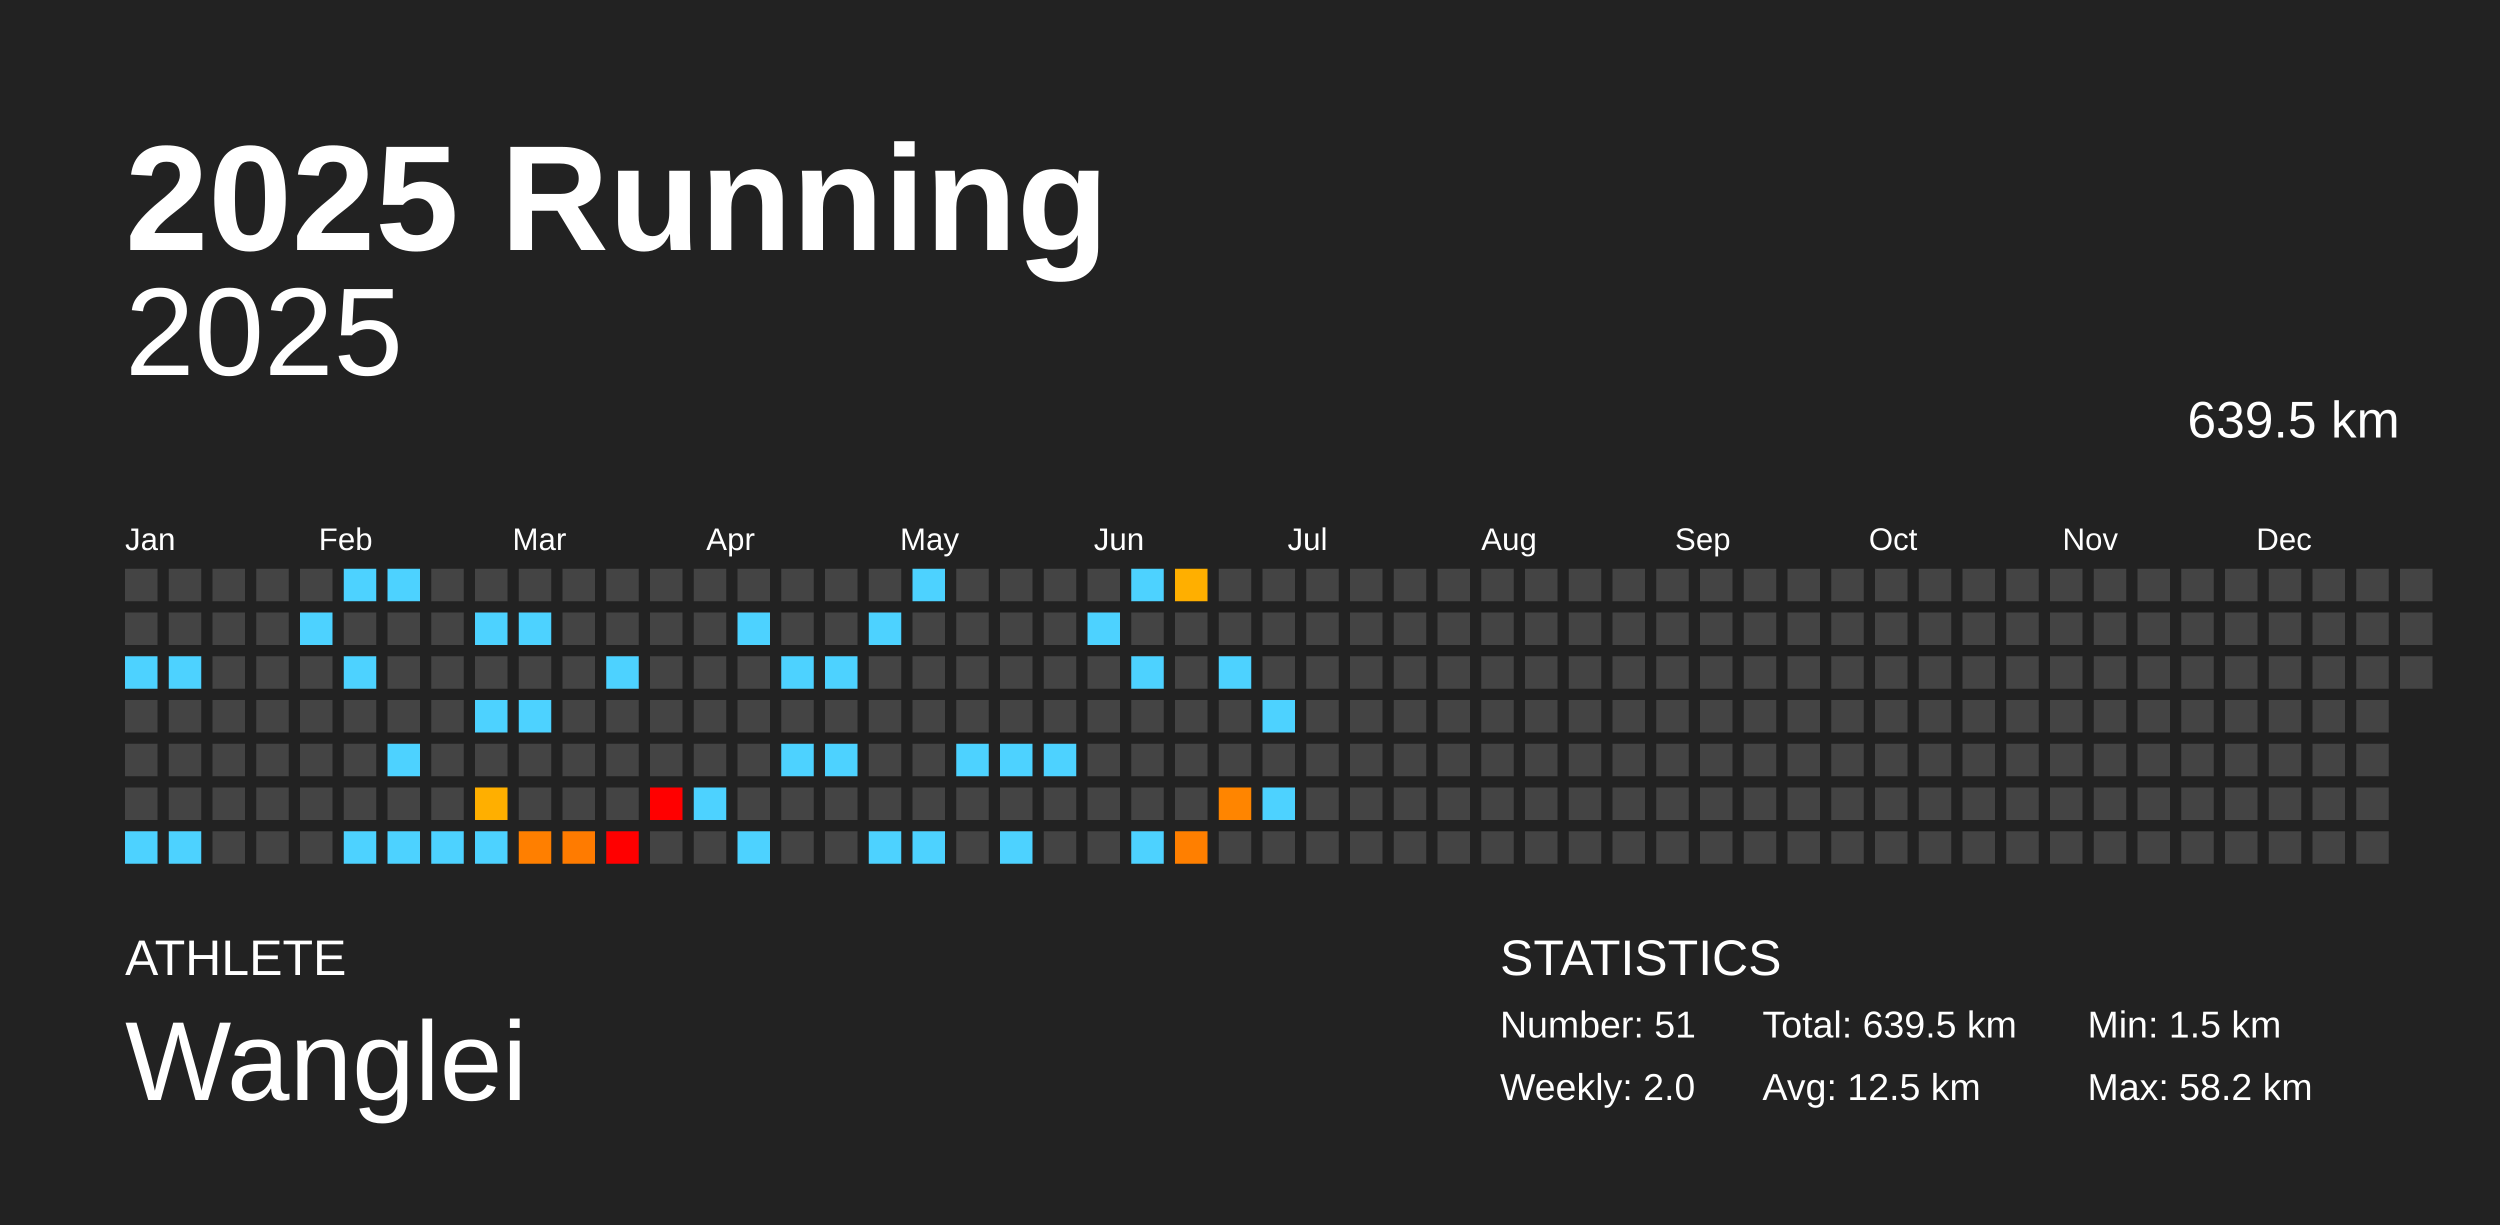
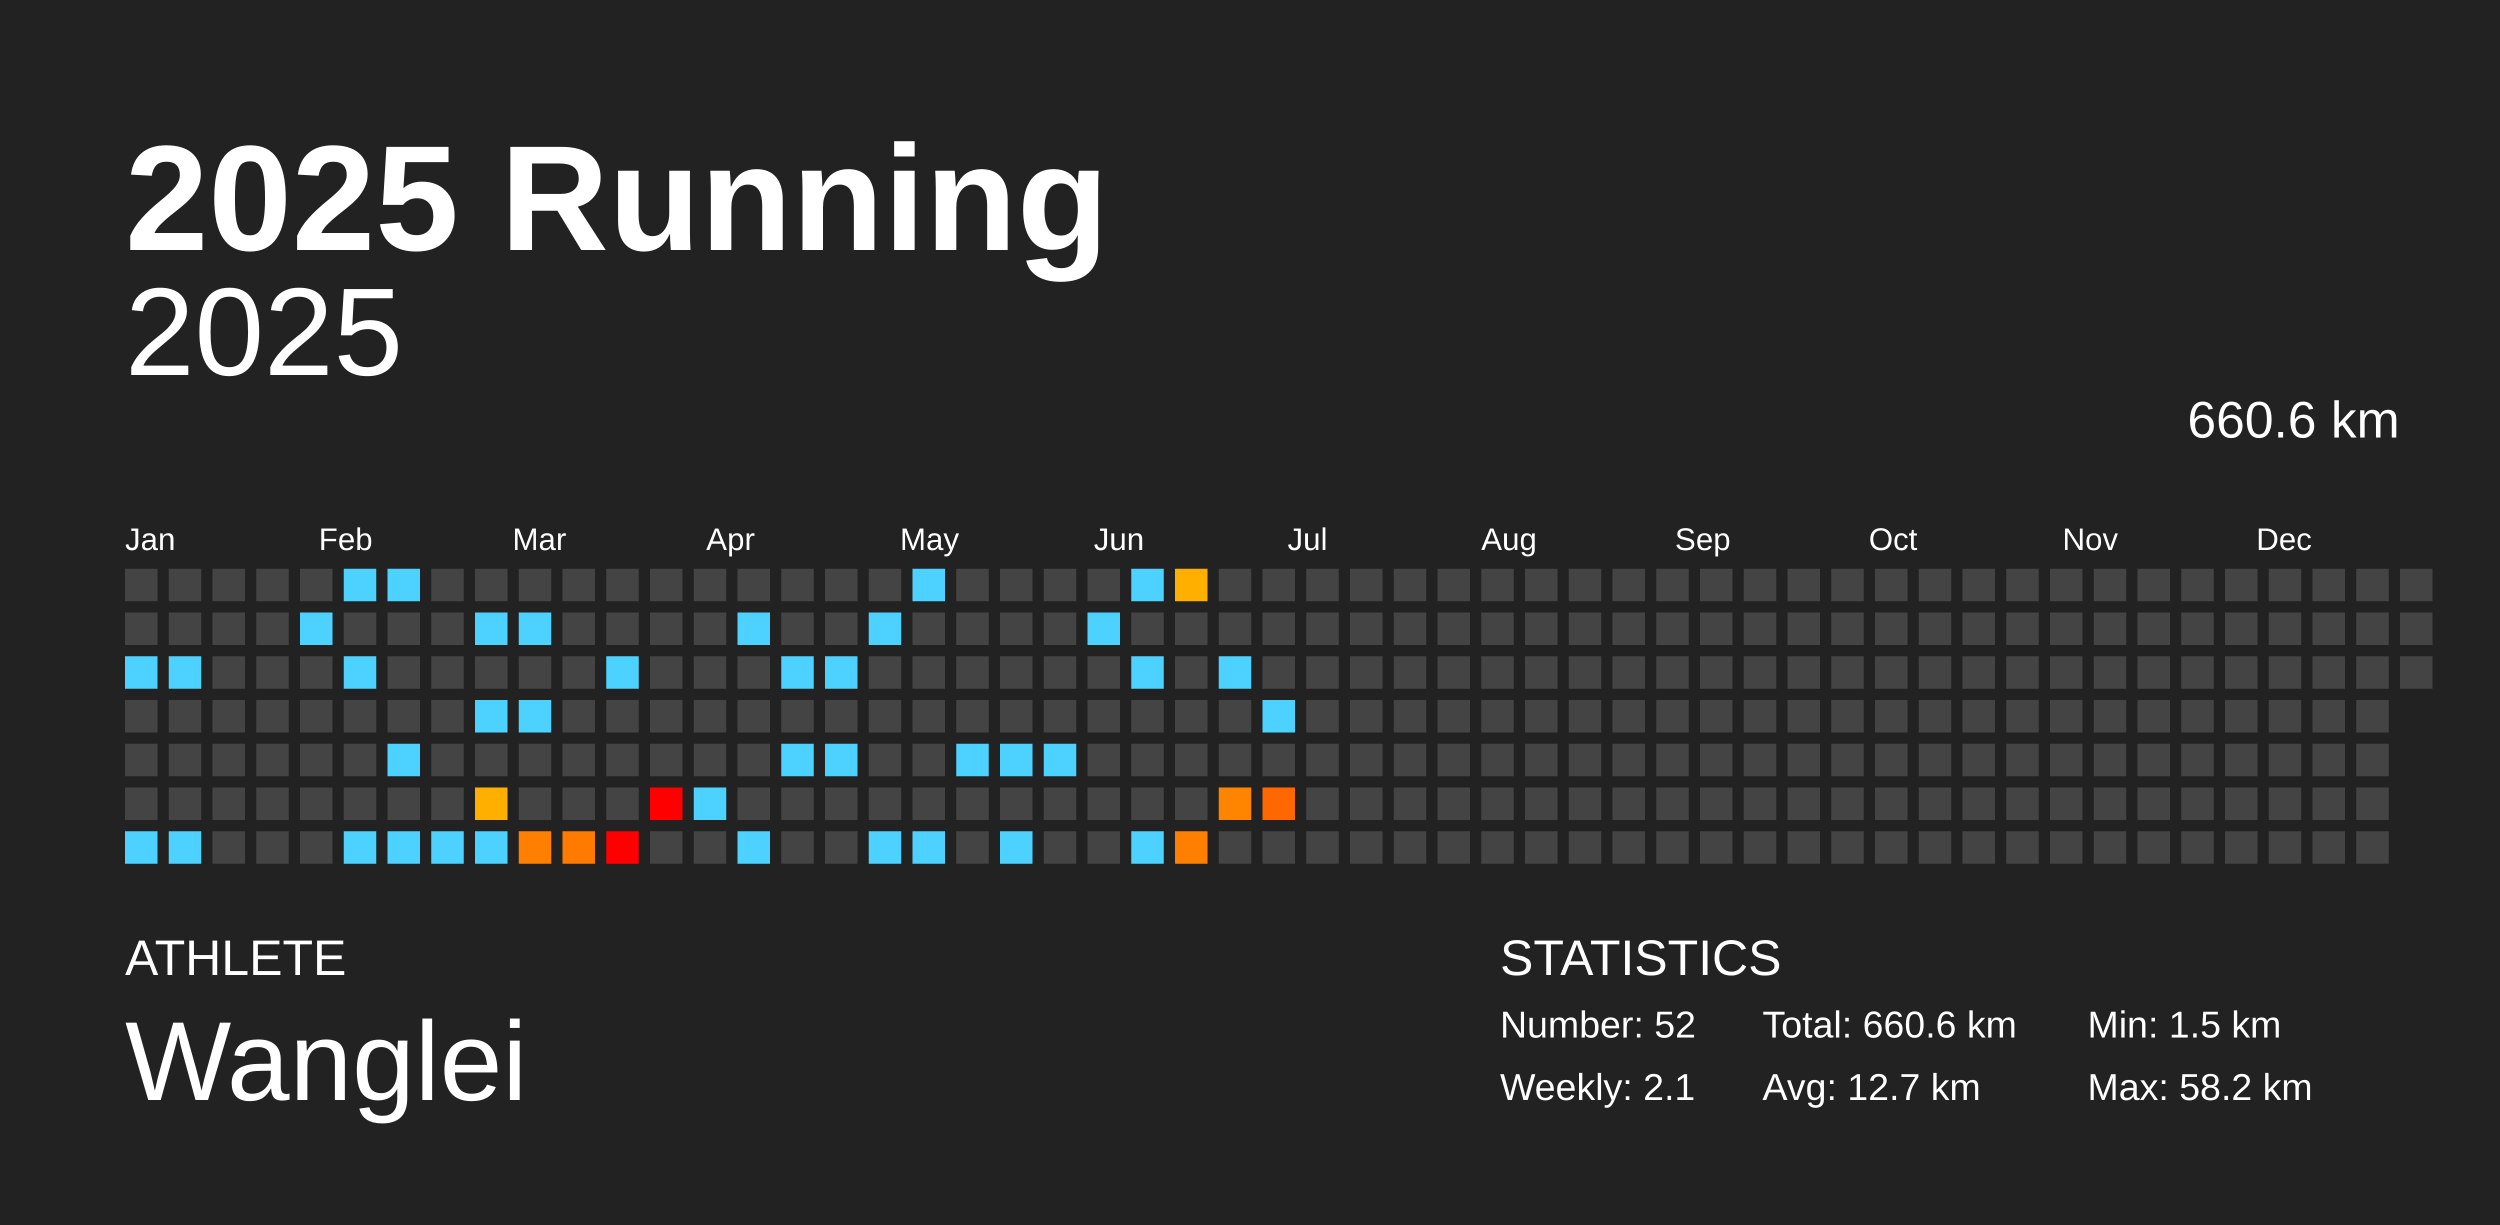
<svg xmlns="http://www.w3.org/2000/svg" baseProfile="full" height="98mm" version="1.1" viewBox="0,0,200,98" width="200mm">
  <defs />
  <rect fill="#222222" height="98" width="200" x="0" y="0" />
  <text fill="#FFFFFF" style="font-size:12px; font-family:Arial; font-weight:bold;" x="10" y="20">2025 Running</text>
  <text fill="#FFFFFF" style="font-size:4px; font-family:Arial" x="10" y="78">ATHLETE</text>
  <text fill="#FFFFFF" style="font-size:9px; font-family:Arial" x="10" y="88">Wanglei</text>
  <text fill="#FFFFFF" style="font-size:4px; font-family:Arial" x="120" y="78">STATISTICS</text>
-   <text fill="#FFFFFF" style="font-size:3px; font-family:Arial" x="120" y="83">Number: 51</text>
-   <text fill="#FFFFFF" style="font-size:3px; font-family:Arial" x="120" y="88">Weekly: 2.0</text>
-   <text fill="#FFFFFF" style="font-size:3px; font-family:Arial" x="141" y="83">Total: 639.5 km</text>
-   <text fill="#FFFFFF" style="font-size:3px; font-family:Arial" x="141" y="88">Avg: 12.5 km</text>
+   <text fill="#FFFFFF" style="font-size:3px; font-family:Arial" x="120" y="83">Number: 52</text>
+   <text fill="#FFFFFF" style="font-size:3px; font-family:Arial" x="120" y="88">Weekly: 2.1</text>
+   <text fill="#FFFFFF" style="font-size:3px; font-family:Arial" x="141" y="83">Total: 660.6 km</text>
+   <text fill="#FFFFFF" style="font-size:3px; font-family:Arial" x="141" y="88">Avg: 12.7 km</text>
  <text fill="#FFFFFF" style="font-size:3px; font-family:Arial" x="167" y="83">Min: 1.5 km</text>
  <text fill="#FFFFFF" style="font-size:3px; font-family:Arial" x="167" y="88">Max: 58.2 km</text>
  <text alignment-baseline="hanging" fill="#FFFFFF" style="font-size:10.0px; font-family:Arial;" x="10" y="30">2025</text>
-   <text alignment-baseline="hanging" fill="#FFFFFF" style="font-size:4.125px; font-family:Arial;" x="175" y="35">639.5 km</text>
+   <text alignment-baseline="hanging" fill="#FFFFFF" style="font-size:4.125px; font-family:Arial;" x="175" y="35">660.6 km</text>
  <text fill="#FFFFFF" style="font-size:2.5px; font-family:Arial" x="10.0" y="44">Jan</text>
  <text fill="#FFFFFF" style="font-size:2.5px; font-family:Arial" x="25.5" y="44">Feb</text>
  <text fill="#FFFFFF" style="font-size:2.5px; font-family:Arial" x="41.0" y="44">Mar</text>
  <text fill="#FFFFFF" style="font-size:2.5px; font-family:Arial" x="56.5" y="44">Apr</text>
  <text fill="#FFFFFF" style="font-size:2.5px; font-family:Arial" x="72.0" y="44">May</text>
  <text fill="#FFFFFF" style="font-size:2.5px; font-family:Arial" x="87.5" y="44">Jun</text>
  <text fill="#FFFFFF" style="font-size:2.5px; font-family:Arial" x="103.0" y="44">Jul</text>
  <text fill="#FFFFFF" style="font-size:2.5px; font-family:Arial" x="118.5" y="44">Aug</text>
  <text fill="#FFFFFF" style="font-size:2.5px; font-family:Arial" x="134.0" y="44">Sep</text>
  <text fill="#FFFFFF" style="font-size:2.5px; font-family:Arial" x="149.5" y="44">Oct</text>
  <text fill="#FFFFFF" style="font-size:2.5px; font-family:Arial" x="165.0" y="44">Nov</text>
  <text fill="#FFFFFF" style="font-size:2.5px; font-family:Arial" x="180.5" y="44">Dec</text>
  <rect fill="#444444" height="2.6" width="2.6" x="10.0" y="45.5" />
  <rect fill="#444444" height="2.6" width="2.6" x="10.0" y="49.0" />
  <rect fill="#4dd2ff" height="2.6" width="2.6" x="10.0" y="52.5" />
  <rect fill="#444444" height="2.6" width="2.6" x="10.0" y="56.0" />
  <rect fill="#444444" height="2.6" width="2.6" x="10.0" y="59.5" />
  <rect fill="#444444" height="2.6" width="2.6" x="10.0" y="63.0" />
  <rect fill="#4dd2ff" height="2.6" width="2.6" x="10.0" y="66.5" />
  <rect fill="#444444" height="2.6" width="2.6" x="13.5" y="45.5" />
  <rect fill="#444444" height="2.6" width="2.6" x="13.5" y="49.0" />
  <rect fill="#4dd2ff" height="2.6" width="2.6" x="13.5" y="52.5" />
  <rect fill="#444444" height="2.6" width="2.6" x="13.5" y="56.0" />
  <rect fill="#444444" height="2.6" width="2.6" x="13.5" y="59.5" />
  <rect fill="#444444" height="2.6" width="2.6" x="13.5" y="63.0" />
  <rect fill="#4dd2ff" height="2.6" width="2.6" x="13.5" y="66.5" />
  <rect fill="#444444" height="2.6" width="2.6" x="17.0" y="45.5" />
  <rect fill="#444444" height="2.6" width="2.6" x="17.0" y="49.0" />
  <rect fill="#444444" height="2.6" width="2.6" x="17.0" y="52.5" />
  <rect fill="#444444" height="2.6" width="2.6" x="17.0" y="56.0" />
  <rect fill="#444444" height="2.6" width="2.6" x="17.0" y="59.5" />
  <rect fill="#444444" height="2.6" width="2.6" x="17.0" y="63.0" />
  <rect fill="#444444" height="2.6" width="2.6" x="17.0" y="66.5" />
  <rect fill="#444444" height="2.6" width="2.6" x="20.5" y="45.5" />
  <rect fill="#444444" height="2.6" width="2.6" x="20.5" y="49.0" />
  <rect fill="#444444" height="2.6" width="2.6" x="20.5" y="52.5" />
  <rect fill="#444444" height="2.6" width="2.6" x="20.5" y="56.0" />
  <rect fill="#444444" height="2.6" width="2.6" x="20.5" y="59.5" />
  <rect fill="#444444" height="2.6" width="2.6" x="20.5" y="63.0" />
  <rect fill="#444444" height="2.6" width="2.6" x="20.5" y="66.5" />
  <rect fill="#444444" height="2.6" width="2.6" x="24.0" y="45.5" />
  <rect fill="#4dd2ff" height="2.6" width="2.6" x="24.0" y="49.0" />
  <rect fill="#444444" height="2.6" width="2.6" x="24.0" y="52.5" />
  <rect fill="#444444" height="2.6" width="2.6" x="24.0" y="56.0" />
  <rect fill="#444444" height="2.6" width="2.6" x="24.0" y="59.5" />
  <rect fill="#444444" height="2.6" width="2.6" x="24.0" y="63.0" />
  <rect fill="#444444" height="2.6" width="2.6" x="24.0" y="66.5" />
  <rect fill="#4dd2ff" height="2.6" width="2.6" x="27.5" y="45.5" />
  <rect fill="#444444" height="2.6" width="2.6" x="27.5" y="49.0" />
  <rect fill="#4dd2ff" height="2.6" width="2.6" x="27.5" y="52.5" />
  <rect fill="#444444" height="2.6" width="2.6" x="27.5" y="56.0" />
  <rect fill="#444444" height="2.6" width="2.6" x="27.5" y="59.5" />
  <rect fill="#444444" height="2.6" width="2.6" x="27.5" y="63.0" />
  <rect fill="#4dd2ff" height="2.6" width="2.6" x="27.5" y="66.5" />
  <rect fill="#4dd2ff" height="2.6" width="2.6" x="31.0" y="45.5" />
  <rect fill="#444444" height="2.6" width="2.6" x="31.0" y="49.0" />
  <rect fill="#444444" height="2.6" width="2.6" x="31.0" y="52.5" />
  <rect fill="#444444" height="2.6" width="2.6" x="31.0" y="56.0" />
  <rect fill="#4dd2ff" height="2.6" width="2.6" x="31.0" y="59.5" />
  <rect fill="#444444" height="2.6" width="2.6" x="31.0" y="63.0" />
  <rect fill="#4dd2ff" height="2.6" width="2.6" x="31.0" y="66.5" />
  <rect fill="#444444" height="2.6" width="2.6" x="34.5" y="45.5" />
  <rect fill="#444444" height="2.6" width="2.6" x="34.5" y="49.0" />
  <rect fill="#444444" height="2.6" width="2.6" x="34.5" y="52.5" />
  <rect fill="#444444" height="2.6" width="2.6" x="34.5" y="56.0" />
  <rect fill="#444444" height="2.6" width="2.6" x="34.5" y="59.5" />
  <rect fill="#444444" height="2.6" width="2.6" x="34.5" y="63.0" />
  <rect fill="#4dd2ff" height="2.6" width="2.6" x="34.5" y="66.5" />
  <rect fill="#444444" height="2.6" width="2.6" x="38.0" y="45.5" />
  <rect fill="#4dd2ff" height="2.6" width="2.6" x="38.0" y="49.0" />
  <rect fill="#444444" height="2.6" width="2.6" x="38.0" y="52.5" />
  <rect fill="#4dd2ff" height="2.6" width="2.6" x="38.0" y="56.0" />
  <rect fill="#444444" height="2.6" width="2.6" x="38.0" y="59.5" />
  <rect fill="#ffaf00" height="2.6" width="2.6" x="38.0" y="63.0" />
  <rect fill="#4dd2ff" height="2.6" width="2.6" x="38.0" y="66.5" />
  <rect fill="#444444" height="2.6" width="2.6" x="41.5" y="45.5" />
  <rect fill="#4dd2ff" height="2.6" width="2.6" x="41.5" y="49.0" />
  <rect fill="#444444" height="2.6" width="2.6" x="41.5" y="52.5" />
  <rect fill="#4dd2ff" height="2.6" width="2.6" x="41.5" y="56.0" />
  <rect fill="#444444" height="2.6" width="2.6" x="41.5" y="59.5" />
  <rect fill="#444444" height="2.6" width="2.6" x="41.5" y="63.0" />
  <rect fill="#ff7f00" height="2.6" width="2.6" x="41.5" y="66.5" />
  <rect fill="#444444" height="2.6" width="2.6" x="45.0" y="45.5" />
  <rect fill="#444444" height="2.6" width="2.6" x="45.0" y="49.0" />
  <rect fill="#444444" height="2.6" width="2.6" x="45.0" y="52.5" />
  <rect fill="#444444" height="2.6" width="2.6" x="45.0" y="56.0" />
  <rect fill="#444444" height="2.6" width="2.6" x="45.0" y="59.5" />
  <rect fill="#444444" height="2.6" width="2.6" x="45.0" y="63.0" />
  <rect fill="#ff7b00" height="2.6" width="2.6" x="45.0" y="66.5" />
  <rect fill="#444444" height="2.6" width="2.6" x="48.5" y="45.5" />
  <rect fill="#444444" height="2.6" width="2.6" x="48.5" y="49.0" />
  <rect fill="#4dd2ff" height="2.6" width="2.6" x="48.5" y="52.5" />
  <rect fill="#444444" height="2.6" width="2.6" x="48.5" y="56.0" />
  <rect fill="#444444" height="2.6" width="2.6" x="48.5" y="59.5" />
  <rect fill="#444444" height="2.6" width="2.6" x="48.5" y="63.0" />
  <rect fill="red" height="2.6" width="2.6" x="48.5" y="66.5" />
  <rect fill="#444444" height="2.6" width="2.6" x="52.0" y="45.5" />
  <rect fill="#444444" height="2.6" width="2.6" x="52.0" y="49.0" />
  <rect fill="#444444" height="2.6" width="2.6" x="52.0" y="52.5" />
  <rect fill="#444444" height="2.6" width="2.6" x="52.0" y="56.0" />
  <rect fill="#444444" height="2.6" width="2.6" x="52.0" y="59.5" />
  <rect fill="red" height="2.6" width="2.6" x="52.0" y="63.0" />
  <rect fill="#444444" height="2.6" width="2.6" x="52.0" y="66.5" />
  <rect fill="#444444" height="2.6" width="2.6" x="55.5" y="45.5" />
  <rect fill="#444444" height="2.6" width="2.6" x="55.5" y="49.0" />
  <rect fill="#444444" height="2.6" width="2.6" x="55.5" y="52.5" />
  <rect fill="#444444" height="2.6" width="2.6" x="55.5" y="56.0" />
  <rect fill="#444444" height="2.6" width="2.6" x="55.5" y="59.5" />
  <rect fill="#4dd2ff" height="2.6" width="2.6" x="55.5" y="63.0" />
  <rect fill="#444444" height="2.6" width="2.6" x="55.5" y="66.5" />
  <rect fill="#444444" height="2.6" width="2.6" x="59.0" y="45.5" />
  <rect fill="#4dd2ff" height="2.6" width="2.6" x="59.0" y="49.0" />
  <rect fill="#444444" height="2.6" width="2.6" x="59.0" y="52.5" />
  <rect fill="#444444" height="2.6" width="2.6" x="59.0" y="56.0" />
  <rect fill="#444444" height="2.6" width="2.6" x="59.0" y="59.5" />
  <rect fill="#444444" height="2.6" width="2.6" x="59.0" y="63.0" />
  <rect fill="#4dd2ff" height="2.6" width="2.6" x="59.0" y="66.5" />
  <rect fill="#444444" height="2.6" width="2.6" x="62.5" y="45.5" />
  <rect fill="#444444" height="2.6" width="2.6" x="62.5" y="49.0" />
  <rect fill="#4dd2ff" height="2.6" width="2.6" x="62.5" y="52.5" />
  <rect fill="#444444" height="2.6" width="2.6" x="62.5" y="56.0" />
  <rect fill="#4dd2ff" height="2.6" width="2.6" x="62.5" y="59.5" />
  <rect fill="#444444" height="2.6" width="2.6" x="62.5" y="63.0" />
  <rect fill="#444444" height="2.6" width="2.6" x="62.5" y="66.5" />
  <rect fill="#444444" height="2.6" width="2.6" x="66.0" y="45.5" />
  <rect fill="#444444" height="2.6" width="2.6" x="66.0" y="49.0" />
  <rect fill="#4dd2ff" height="2.6" width="2.6" x="66.0" y="52.5" />
  <rect fill="#444444" height="2.6" width="2.6" x="66.0" y="56.0" />
  <rect fill="#4dd2ff" height="2.6" width="2.6" x="66.0" y="59.5" />
  <rect fill="#444444" height="2.6" width="2.6" x="66.0" y="63.0" />
  <rect fill="#444444" height="2.6" width="2.6" x="66.0" y="66.5" />
  <rect fill="#444444" height="2.6" width="2.6" x="69.5" y="45.5" />
  <rect fill="#4dd2ff" height="2.6" width="2.6" x="69.5" y="49.0" />
  <rect fill="#444444" height="2.6" width="2.6" x="69.5" y="52.5" />
  <rect fill="#444444" height="2.6" width="2.6" x="69.5" y="56.0" />
  <rect fill="#444444" height="2.6" width="2.6" x="69.5" y="59.5" />
  <rect fill="#444444" height="2.6" width="2.6" x="69.5" y="63.0" />
  <rect fill="#4dd2ff" height="2.6" width="2.6" x="69.5" y="66.5" />
  <rect fill="#4dd2ff" height="2.6" width="2.6" x="73.0" y="45.5" />
  <rect fill="#444444" height="2.6" width="2.6" x="73.0" y="49.0" />
  <rect fill="#444444" height="2.6" width="2.6" x="73.0" y="52.5" />
  <rect fill="#444444" height="2.6" width="2.6" x="73.0" y="56.0" />
  <rect fill="#444444" height="2.6" width="2.6" x="73.0" y="59.5" />
  <rect fill="#444444" height="2.6" width="2.6" x="73.0" y="63.0" />
  <rect fill="#4dd2ff" height="2.6" width="2.6" x="73.0" y="66.5" />
  <rect fill="#444444" height="2.6" width="2.6" x="76.5" y="45.5" />
  <rect fill="#444444" height="2.6" width="2.6" x="76.5" y="49.0" />
  <rect fill="#444444" height="2.6" width="2.6" x="76.5" y="52.5" />
  <rect fill="#444444" height="2.6" width="2.6" x="76.5" y="56.0" />
  <rect fill="#4dd2ff" height="2.6" width="2.6" x="76.5" y="59.5" />
  <rect fill="#444444" height="2.6" width="2.6" x="76.5" y="63.0" />
  <rect fill="#444444" height="2.6" width="2.6" x="76.5" y="66.5" />
  <rect fill="#444444" height="2.6" width="2.6" x="80.0" y="45.5" />
  <rect fill="#444444" height="2.6" width="2.6" x="80.0" y="49.0" />
  <rect fill="#444444" height="2.6" width="2.6" x="80.0" y="52.5" />
  <rect fill="#444444" height="2.6" width="2.6" x="80.0" y="56.0" />
  <rect fill="#4dd2ff" height="2.6" width="2.6" x="80.0" y="59.5" />
  <rect fill="#444444" height="2.6" width="2.6" x="80.0" y="63.0" />
  <rect fill="#4dd2ff" height="2.6" width="2.6" x="80.0" y="66.5" />
  <rect fill="#444444" height="2.6" width="2.6" x="83.5" y="45.5" />
  <rect fill="#444444" height="2.6" width="2.6" x="83.5" y="49.0" />
  <rect fill="#444444" height="2.6" width="2.6" x="83.5" y="52.5" />
  <rect fill="#444444" height="2.6" width="2.6" x="83.5" y="56.0" />
  <rect fill="#4dd2ff" height="2.6" width="2.6" x="83.5" y="59.5" />
  <rect fill="#444444" height="2.6" width="2.6" x="83.5" y="63.0" />
  <rect fill="#444444" height="2.6" width="2.6" x="83.5" y="66.5" />
  <rect fill="#444444" height="2.6" width="2.6" x="87.0" y="45.5" />
  <rect fill="#4dd2ff" height="2.6" width="2.6" x="87.0" y="49.0" />
  <rect fill="#444444" height="2.6" width="2.6" x="87.0" y="52.5" />
  <rect fill="#444444" height="2.6" width="2.6" x="87.0" y="56.0" />
  <rect fill="#444444" height="2.6" width="2.6" x="87.0" y="59.5" />
  <rect fill="#444444" height="2.6" width="2.6" x="87.0" y="63.0" />
  <rect fill="#444444" height="2.6" width="2.6" x="87.0" y="66.5" />
  <rect fill="#4dd2ff" height="2.6" width="2.6" x="90.5" y="45.5" />
  <rect fill="#444444" height="2.6" width="2.6" x="90.5" y="49.0" />
  <rect fill="#4dd2ff" height="2.6" width="2.6" x="90.5" y="52.5" />
  <rect fill="#444444" height="2.6" width="2.6" x="90.5" y="56.0" />
  <rect fill="#444444" height="2.6" width="2.6" x="90.5" y="59.5" />
  <rect fill="#444444" height="2.6" width="2.6" x="90.5" y="63.0" />
  <rect fill="#4dd2ff" height="2.6" width="2.6" x="90.5" y="66.5" />
  <rect fill="#ffaf00" height="2.6" width="2.6" x="94.0" y="45.5" />
  <rect fill="#444444" height="2.6" width="2.6" x="94.0" y="49.0" />
  <rect fill="#444444" height="2.6" width="2.6" x="94.0" y="52.5" />
  <rect fill="#444444" height="2.6" width="2.6" x="94.0" y="56.0" />
  <rect fill="#444444" height="2.6" width="2.6" x="94.0" y="59.5" />
  <rect fill="#444444" height="2.6" width="2.6" x="94.0" y="63.0" />
  <rect fill="#ff7f00" height="2.6" width="2.6" x="94.0" y="66.5" />
  <rect fill="#444444" height="2.6" width="2.6" x="97.5" y="45.5" />
  <rect fill="#444444" height="2.6" width="2.6" x="97.5" y="49.0" />
  <rect fill="#4dd2ff" height="2.6" width="2.6" x="97.5" y="52.5" />
  <rect fill="#444444" height="2.6" width="2.6" x="97.5" y="56.0" />
  <rect fill="#444444" height="2.6" width="2.6" x="97.5" y="59.5" />
  <rect fill="#ff8500" height="2.6" width="2.6" x="97.5" y="63.0" />
  <rect fill="#444444" height="2.6" width="2.6" x="97.5" y="66.5" />
  <rect fill="#444444" height="2.6" width="2.6" x="101.0" y="45.5" />
  <rect fill="#444444" height="2.6" width="2.6" x="101.0" y="49.0" />
  <rect fill="#444444" height="2.6" width="2.6" x="101.0" y="52.5" />
  <rect fill="#4dd2ff" height="2.6" width="2.6" x="101.0" y="56.0" />
  <rect fill="#444444" height="2.6" width="2.6" x="101.0" y="59.5" />
-   <rect fill="#4dd2ff" height="2.6" width="2.6" x="101.0" y="63.0" />
+   <rect fill="#ff6800" height="2.6" width="2.6" x="101.0" y="63.0" />
  <rect fill="#444444" height="2.6" width="2.6" x="101.0" y="66.5" />
  <rect fill="#444444" height="2.6" width="2.6" x="104.5" y="45.5" />
  <rect fill="#444444" height="2.6" width="2.6" x="104.5" y="49.0" />
  <rect fill="#444444" height="2.6" width="2.6" x="104.5" y="52.5" />
  <rect fill="#444444" height="2.6" width="2.6" x="104.5" y="56.0" />
  <rect fill="#444444" height="2.6" width="2.6" x="104.5" y="59.5" />
  <rect fill="#444444" height="2.6" width="2.6" x="104.5" y="63.0" />
  <rect fill="#444444" height="2.6" width="2.6" x="104.5" y="66.5" />
  <rect fill="#444444" height="2.6" width="2.6" x="108.0" y="45.5" />
  <rect fill="#444444" height="2.6" width="2.6" x="108.0" y="49.0" />
  <rect fill="#444444" height="2.6" width="2.6" x="108.0" y="52.5" />
  <rect fill="#444444" height="2.6" width="2.6" x="108.0" y="56.0" />
  <rect fill="#444444" height="2.6" width="2.6" x="108.0" y="59.5" />
  <rect fill="#444444" height="2.6" width="2.6" x="108.0" y="63.0" />
  <rect fill="#444444" height="2.6" width="2.6" x="108.0" y="66.5" />
  <rect fill="#444444" height="2.6" width="2.6" x="111.5" y="45.5" />
  <rect fill="#444444" height="2.6" width="2.6" x="111.5" y="49.0" />
  <rect fill="#444444" height="2.6" width="2.6" x="111.5" y="52.5" />
  <rect fill="#444444" height="2.6" width="2.6" x="111.5" y="56.0" />
  <rect fill="#444444" height="2.6" width="2.6" x="111.5" y="59.5" />
  <rect fill="#444444" height="2.6" width="2.6" x="111.5" y="63.0" />
  <rect fill="#444444" height="2.6" width="2.6" x="111.5" y="66.5" />
  <rect fill="#444444" height="2.6" width="2.6" x="115.0" y="45.5" />
  <rect fill="#444444" height="2.6" width="2.6" x="115.0" y="49.0" />
  <rect fill="#444444" height="2.6" width="2.6" x="115.0" y="52.5" />
  <rect fill="#444444" height="2.6" width="2.6" x="115.0" y="56.0" />
  <rect fill="#444444" height="2.6" width="2.6" x="115.0" y="59.5" />
  <rect fill="#444444" height="2.6" width="2.6" x="115.0" y="63.0" />
  <rect fill="#444444" height="2.6" width="2.6" x="115.0" y="66.5" />
  <rect fill="#444444" height="2.6" width="2.6" x="118.5" y="45.5" />
  <rect fill="#444444" height="2.6" width="2.6" x="118.5" y="49.0" />
  <rect fill="#444444" height="2.6" width="2.6" x="118.5" y="52.5" />
  <rect fill="#444444" height="2.6" width="2.6" x="118.5" y="56.0" />
  <rect fill="#444444" height="2.6" width="2.6" x="118.5" y="59.5" />
  <rect fill="#444444" height="2.6" width="2.6" x="118.5" y="63.0" />
  <rect fill="#444444" height="2.6" width="2.6" x="118.5" y="66.5" />
  <rect fill="#444444" height="2.6" width="2.6" x="122.0" y="45.5" />
  <rect fill="#444444" height="2.6" width="2.6" x="122.0" y="49.0" />
  <rect fill="#444444" height="2.6" width="2.6" x="122.0" y="52.5" />
  <rect fill="#444444" height="2.6" width="2.6" x="122.0" y="56.0" />
  <rect fill="#444444" height="2.6" width="2.6" x="122.0" y="59.5" />
  <rect fill="#444444" height="2.6" width="2.6" x="122.0" y="63.0" />
  <rect fill="#444444" height="2.6" width="2.6" x="122.0" y="66.5" />
  <rect fill="#444444" height="2.6" width="2.6" x="125.5" y="45.5" />
  <rect fill="#444444" height="2.6" width="2.6" x="125.5" y="49.0" />
  <rect fill="#444444" height="2.6" width="2.6" x="125.5" y="52.5" />
  <rect fill="#444444" height="2.6" width="2.6" x="125.5" y="56.0" />
  <rect fill="#444444" height="2.6" width="2.6" x="125.5" y="59.5" />
  <rect fill="#444444" height="2.6" width="2.6" x="125.5" y="63.0" />
  <rect fill="#444444" height="2.6" width="2.6" x="125.5" y="66.5" />
  <rect fill="#444444" height="2.6" width="2.6" x="129.0" y="45.5" />
  <rect fill="#444444" height="2.6" width="2.6" x="129.0" y="49.0" />
  <rect fill="#444444" height="2.6" width="2.6" x="129.0" y="52.5" />
  <rect fill="#444444" height="2.6" width="2.6" x="129.0" y="56.0" />
  <rect fill="#444444" height="2.6" width="2.6" x="129.0" y="59.5" />
  <rect fill="#444444" height="2.6" width="2.6" x="129.0" y="63.0" />
  <rect fill="#444444" height="2.6" width="2.6" x="129.0" y="66.5" />
  <rect fill="#444444" height="2.6" width="2.6" x="132.5" y="45.5" />
  <rect fill="#444444" height="2.6" width="2.6" x="132.5" y="49.0" />
  <rect fill="#444444" height="2.6" width="2.6" x="132.5" y="52.5" />
  <rect fill="#444444" height="2.6" width="2.6" x="132.5" y="56.0" />
  <rect fill="#444444" height="2.6" width="2.6" x="132.5" y="59.5" />
  <rect fill="#444444" height="2.6" width="2.6" x="132.5" y="63.0" />
  <rect fill="#444444" height="2.6" width="2.6" x="132.5" y="66.5" />
  <rect fill="#444444" height="2.6" width="2.6" x="136.0" y="45.5" />
  <rect fill="#444444" height="2.6" width="2.6" x="136.0" y="49.0" />
  <rect fill="#444444" height="2.6" width="2.6" x="136.0" y="52.5" />
  <rect fill="#444444" height="2.6" width="2.6" x="136.0" y="56.0" />
  <rect fill="#444444" height="2.6" width="2.6" x="136.0" y="59.5" />
  <rect fill="#444444" height="2.6" width="2.6" x="136.0" y="63.0" />
  <rect fill="#444444" height="2.6" width="2.6" x="136.0" y="66.5" />
  <rect fill="#444444" height="2.6" width="2.6" x="139.5" y="45.5" />
  <rect fill="#444444" height="2.6" width="2.6" x="139.5" y="49.0" />
  <rect fill="#444444" height="2.6" width="2.6" x="139.5" y="52.5" />
  <rect fill="#444444" height="2.6" width="2.6" x="139.5" y="56.0" />
  <rect fill="#444444" height="2.6" width="2.6" x="139.5" y="59.5" />
  <rect fill="#444444" height="2.6" width="2.6" x="139.5" y="63.0" />
  <rect fill="#444444" height="2.6" width="2.6" x="139.5" y="66.5" />
  <rect fill="#444444" height="2.6" width="2.6" x="143.0" y="45.5" />
  <rect fill="#444444" height="2.6" width="2.6" x="143.0" y="49.0" />
  <rect fill="#444444" height="2.6" width="2.6" x="143.0" y="52.5" />
  <rect fill="#444444" height="2.6" width="2.6" x="143.0" y="56.0" />
  <rect fill="#444444" height="2.6" width="2.6" x="143.0" y="59.5" />
  <rect fill="#444444" height="2.6" width="2.6" x="143.0" y="63.0" />
  <rect fill="#444444" height="2.6" width="2.6" x="143.0" y="66.5" />
  <rect fill="#444444" height="2.6" width="2.6" x="146.5" y="45.5" />
  <rect fill="#444444" height="2.6" width="2.6" x="146.5" y="49.0" />
  <rect fill="#444444" height="2.6" width="2.6" x="146.5" y="52.5" />
  <rect fill="#444444" height="2.6" width="2.6" x="146.5" y="56.0" />
  <rect fill="#444444" height="2.6" width="2.6" x="146.5" y="59.5" />
  <rect fill="#444444" height="2.6" width="2.6" x="146.5" y="63.0" />
  <rect fill="#444444" height="2.6" width="2.6" x="146.5" y="66.5" />
  <rect fill="#444444" height="2.6" width="2.6" x="150.0" y="45.5" />
  <rect fill="#444444" height="2.6" width="2.6" x="150.0" y="49.0" />
  <rect fill="#444444" height="2.6" width="2.6" x="150.0" y="52.5" />
  <rect fill="#444444" height="2.6" width="2.6" x="150.0" y="56.0" />
  <rect fill="#444444" height="2.6" width="2.6" x="150.0" y="59.5" />
  <rect fill="#444444" height="2.6" width="2.6" x="150.0" y="63.0" />
  <rect fill="#444444" height="2.6" width="2.6" x="150.0" y="66.5" />
  <rect fill="#444444" height="2.6" width="2.6" x="153.5" y="45.5" />
  <rect fill="#444444" height="2.6" width="2.6" x="153.5" y="49.0" />
  <rect fill="#444444" height="2.6" width="2.6" x="153.5" y="52.5" />
  <rect fill="#444444" height="2.6" width="2.6" x="153.5" y="56.0" />
  <rect fill="#444444" height="2.6" width="2.6" x="153.5" y="59.5" />
  <rect fill="#444444" height="2.6" width="2.6" x="153.5" y="63.0" />
  <rect fill="#444444" height="2.6" width="2.6" x="153.5" y="66.5" />
  <rect fill="#444444" height="2.6" width="2.6" x="157.0" y="45.5" />
  <rect fill="#444444" height="2.6" width="2.6" x="157.0" y="49.0" />
  <rect fill="#444444" height="2.6" width="2.6" x="157.0" y="52.5" />
  <rect fill="#444444" height="2.6" width="2.6" x="157.0" y="56.0" />
  <rect fill="#444444" height="2.6" width="2.6" x="157.0" y="59.5" />
  <rect fill="#444444" height="2.6" width="2.6" x="157.0" y="63.0" />
  <rect fill="#444444" height="2.6" width="2.6" x="157.0" y="66.5" />
  <rect fill="#444444" height="2.6" width="2.6" x="160.5" y="45.5" />
  <rect fill="#444444" height="2.6" width="2.6" x="160.5" y="49.0" />
  <rect fill="#444444" height="2.6" width="2.6" x="160.5" y="52.5" />
  <rect fill="#444444" height="2.6" width="2.6" x="160.5" y="56.0" />
  <rect fill="#444444" height="2.6" width="2.6" x="160.5" y="59.5" />
  <rect fill="#444444" height="2.6" width="2.6" x="160.5" y="63.0" />
  <rect fill="#444444" height="2.6" width="2.6" x="160.5" y="66.5" />
  <rect fill="#444444" height="2.6" width="2.6" x="164.0" y="45.5" />
  <rect fill="#444444" height="2.6" width="2.6" x="164.0" y="49.0" />
  <rect fill="#444444" height="2.6" width="2.6" x="164.0" y="52.5" />
  <rect fill="#444444" height="2.6" width="2.6" x="164.0" y="56.0" />
  <rect fill="#444444" height="2.6" width="2.6" x="164.0" y="59.5" />
  <rect fill="#444444" height="2.6" width="2.6" x="164.0" y="63.0" />
  <rect fill="#444444" height="2.6" width="2.6" x="164.0" y="66.5" />
  <rect fill="#444444" height="2.6" width="2.6" x="167.5" y="45.5" />
  <rect fill="#444444" height="2.6" width="2.6" x="167.5" y="49.0" />
  <rect fill="#444444" height="2.6" width="2.6" x="167.5" y="52.5" />
  <rect fill="#444444" height="2.6" width="2.6" x="167.5" y="56.0" />
  <rect fill="#444444" height="2.6" width="2.6" x="167.5" y="59.5" />
  <rect fill="#444444" height="2.6" width="2.6" x="167.5" y="63.0" />
  <rect fill="#444444" height="2.6" width="2.6" x="167.5" y="66.5" />
  <rect fill="#444444" height="2.6" width="2.6" x="171.0" y="45.5" />
  <rect fill="#444444" height="2.6" width="2.6" x="171.0" y="49.0" />
  <rect fill="#444444" height="2.6" width="2.6" x="171.0" y="52.5" />
  <rect fill="#444444" height="2.6" width="2.6" x="171.0" y="56.0" />
  <rect fill="#444444" height="2.6" width="2.6" x="171.0" y="59.5" />
  <rect fill="#444444" height="2.6" width="2.6" x="171.0" y="63.0" />
  <rect fill="#444444" height="2.6" width="2.6" x="171.0" y="66.5" />
  <rect fill="#444444" height="2.6" width="2.6" x="174.5" y="45.5" />
  <rect fill="#444444" height="2.6" width="2.6" x="174.5" y="49.0" />
  <rect fill="#444444" height="2.6" width="2.6" x="174.5" y="52.5" />
  <rect fill="#444444" height="2.6" width="2.6" x="174.5" y="56.0" />
  <rect fill="#444444" height="2.6" width="2.6" x="174.5" y="59.5" />
  <rect fill="#444444" height="2.6" width="2.6" x="174.5" y="63.0" />
  <rect fill="#444444" height="2.6" width="2.6" x="174.5" y="66.5" />
  <rect fill="#444444" height="2.6" width="2.6" x="178.0" y="45.5" />
  <rect fill="#444444" height="2.6" width="2.6" x="178.0" y="49.0" />
  <rect fill="#444444" height="2.6" width="2.6" x="178.0" y="52.5" />
  <rect fill="#444444" height="2.6" width="2.6" x="178.0" y="56.0" />
  <rect fill="#444444" height="2.6" width="2.6" x="178.0" y="59.5" />
  <rect fill="#444444" height="2.6" width="2.6" x="178.0" y="63.0" />
  <rect fill="#444444" height="2.6" width="2.6" x="178.0" y="66.5" />
  <rect fill="#444444" height="2.6" width="2.6" x="181.5" y="45.5" />
  <rect fill="#444444" height="2.6" width="2.6" x="181.5" y="49.0" />
  <rect fill="#444444" height="2.6" width="2.6" x="181.5" y="52.5" />
  <rect fill="#444444" height="2.6" width="2.6" x="181.5" y="56.0" />
  <rect fill="#444444" height="2.6" width="2.6" x="181.5" y="59.5" />
  <rect fill="#444444" height="2.6" width="2.6" x="181.5" y="63.0" />
  <rect fill="#444444" height="2.6" width="2.6" x="181.5" y="66.5" />
  <rect fill="#444444" height="2.6" width="2.6" x="185.0" y="45.5" />
  <rect fill="#444444" height="2.6" width="2.6" x="185.0" y="49.0" />
  <rect fill="#444444" height="2.6" width="2.6" x="185.0" y="52.5" />
  <rect fill="#444444" height="2.6" width="2.6" x="185.0" y="56.0" />
  <rect fill="#444444" height="2.6" width="2.6" x="185.0" y="59.5" />
  <rect fill="#444444" height="2.6" width="2.6" x="185.0" y="63.0" />
  <rect fill="#444444" height="2.6" width="2.6" x="185.0" y="66.5" />
  <rect fill="#444444" height="2.6" width="2.6" x="188.5" y="45.5" />
  <rect fill="#444444" height="2.6" width="2.6" x="188.5" y="49.0" />
  <rect fill="#444444" height="2.6" width="2.6" x="188.5" y="52.5" />
  <rect fill="#444444" height="2.6" width="2.6" x="188.5" y="56.0" />
  <rect fill="#444444" height="2.6" width="2.6" x="188.5" y="59.5" />
  <rect fill="#444444" height="2.6" width="2.6" x="188.5" y="63.0" />
  <rect fill="#444444" height="2.6" width="2.6" x="188.5" y="66.5" />
  <rect fill="#444444" height="2.6" width="2.6" x="192.0" y="45.5" />
  <rect fill="#444444" height="2.6" width="2.6" x="192.0" y="49.0" />
  <rect fill="#444444" height="2.6" width="2.6" x="192.0" y="52.5" />
</svg>
